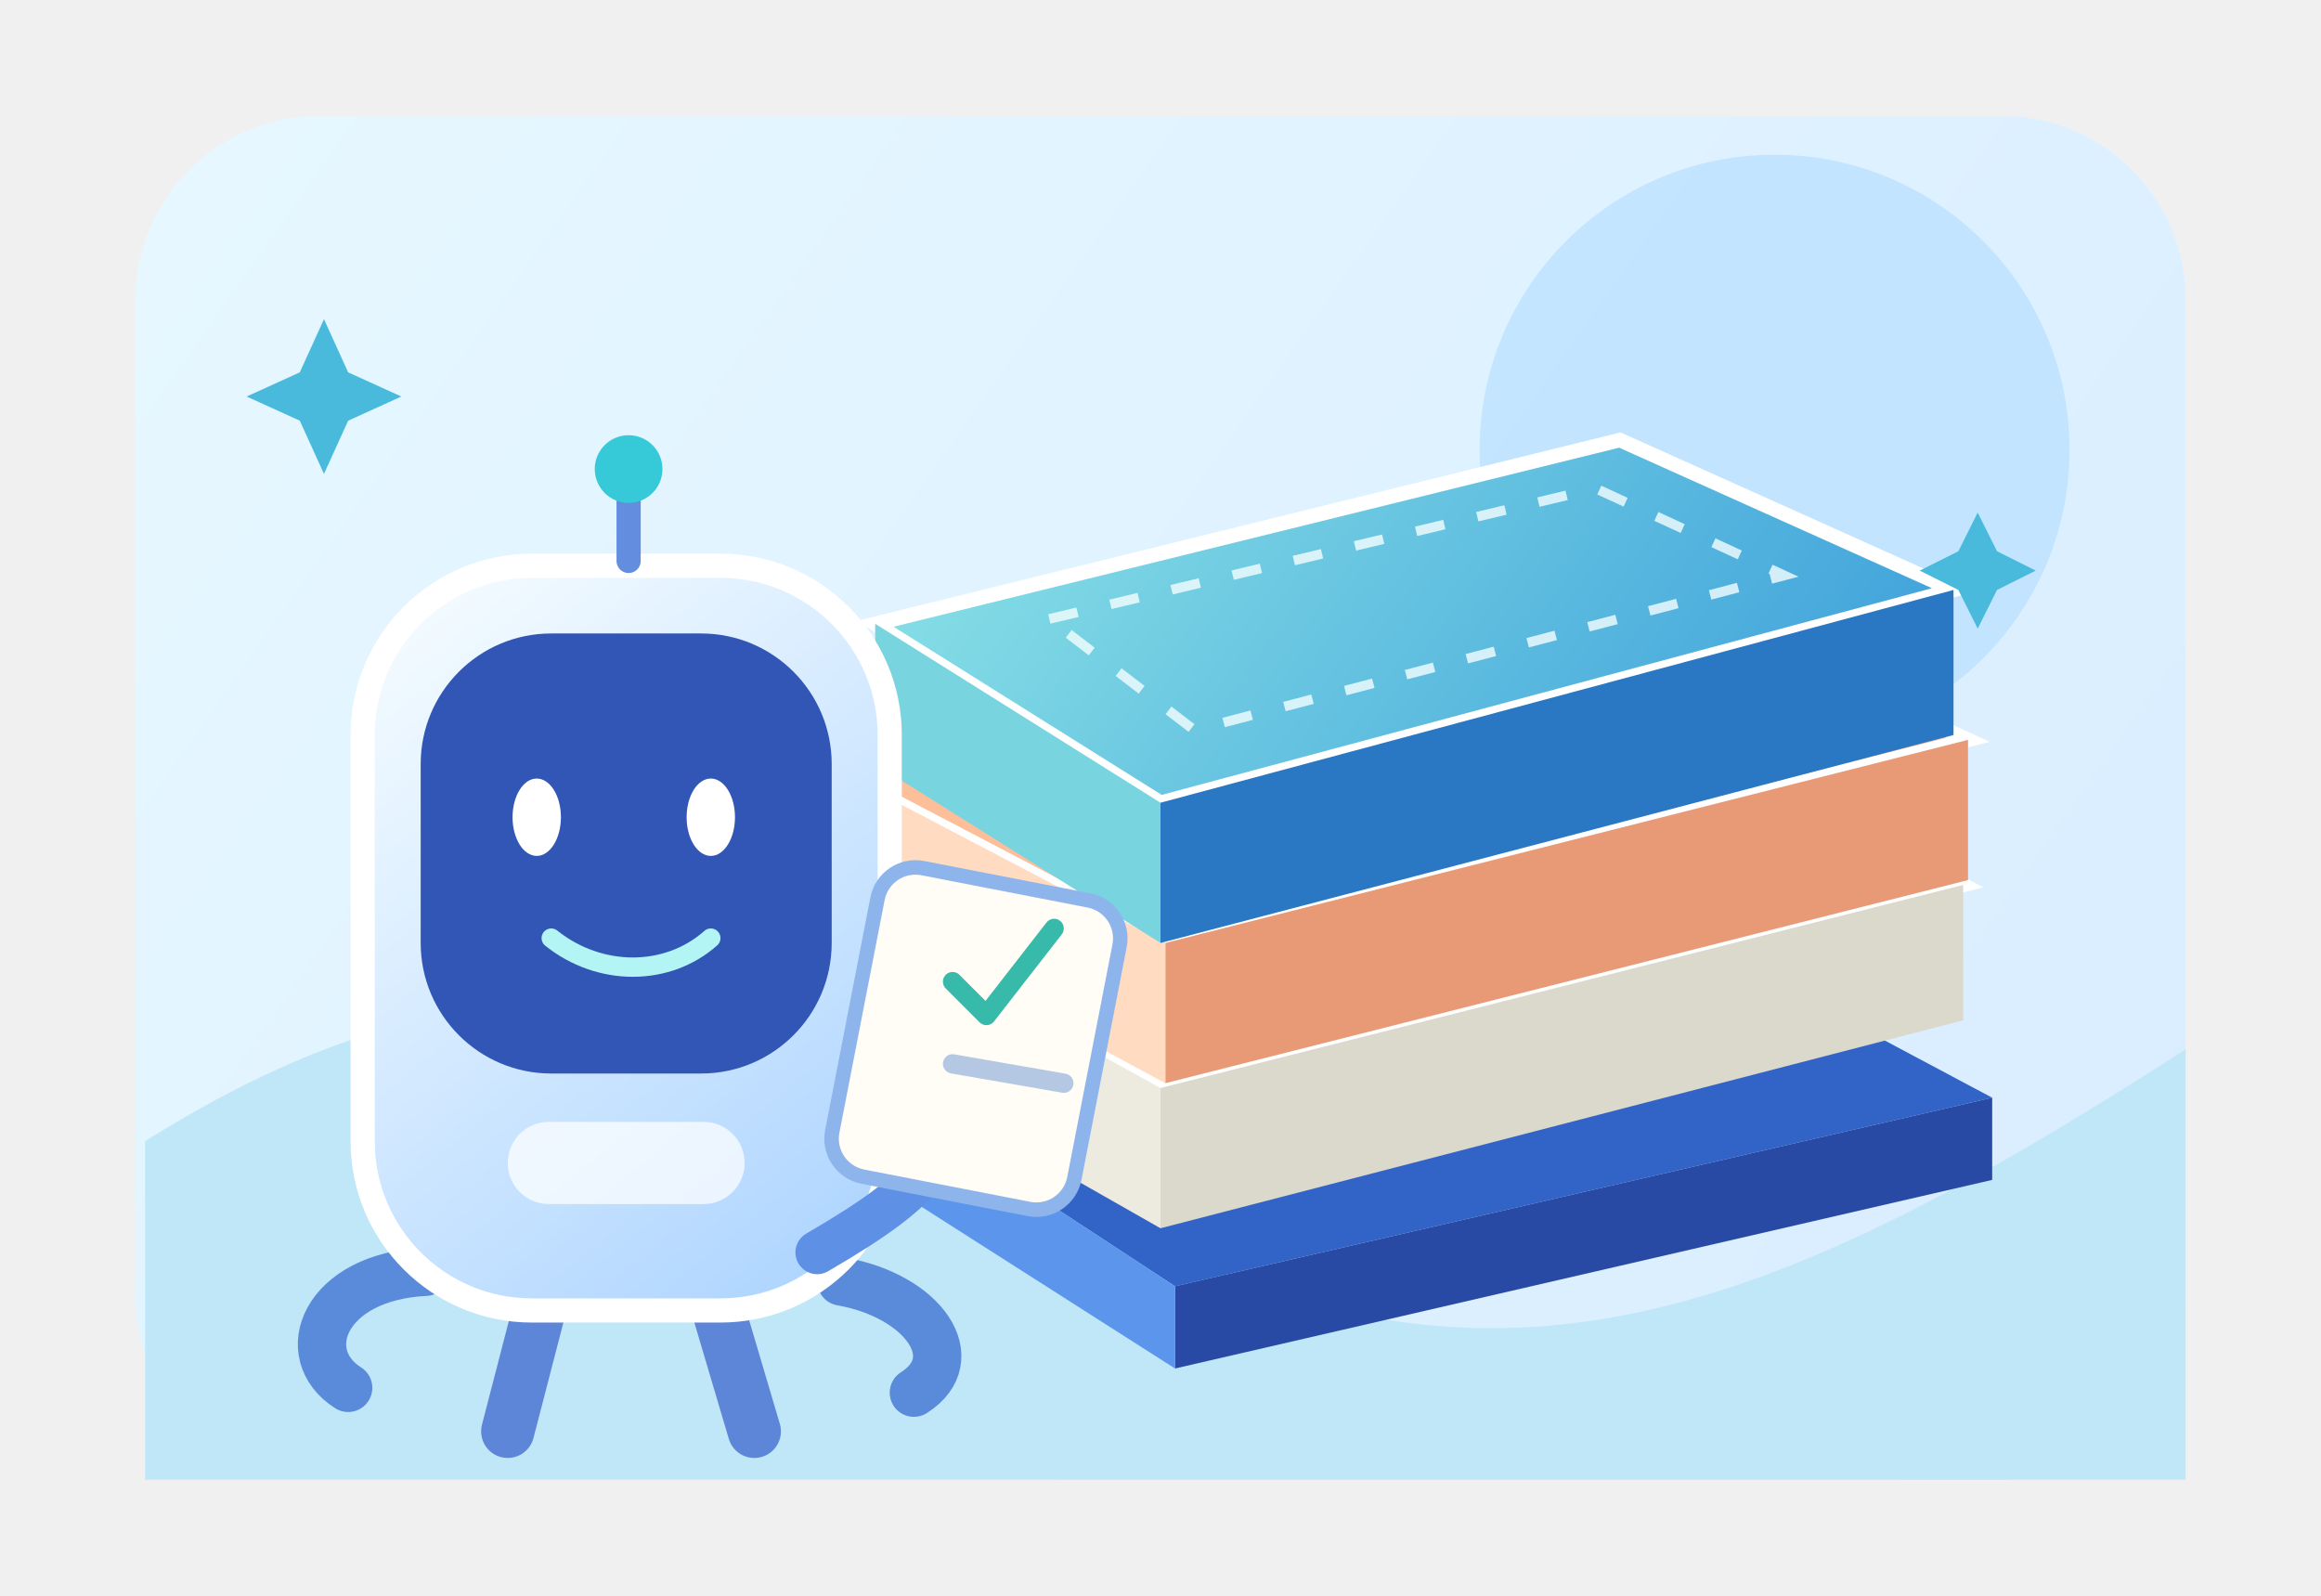
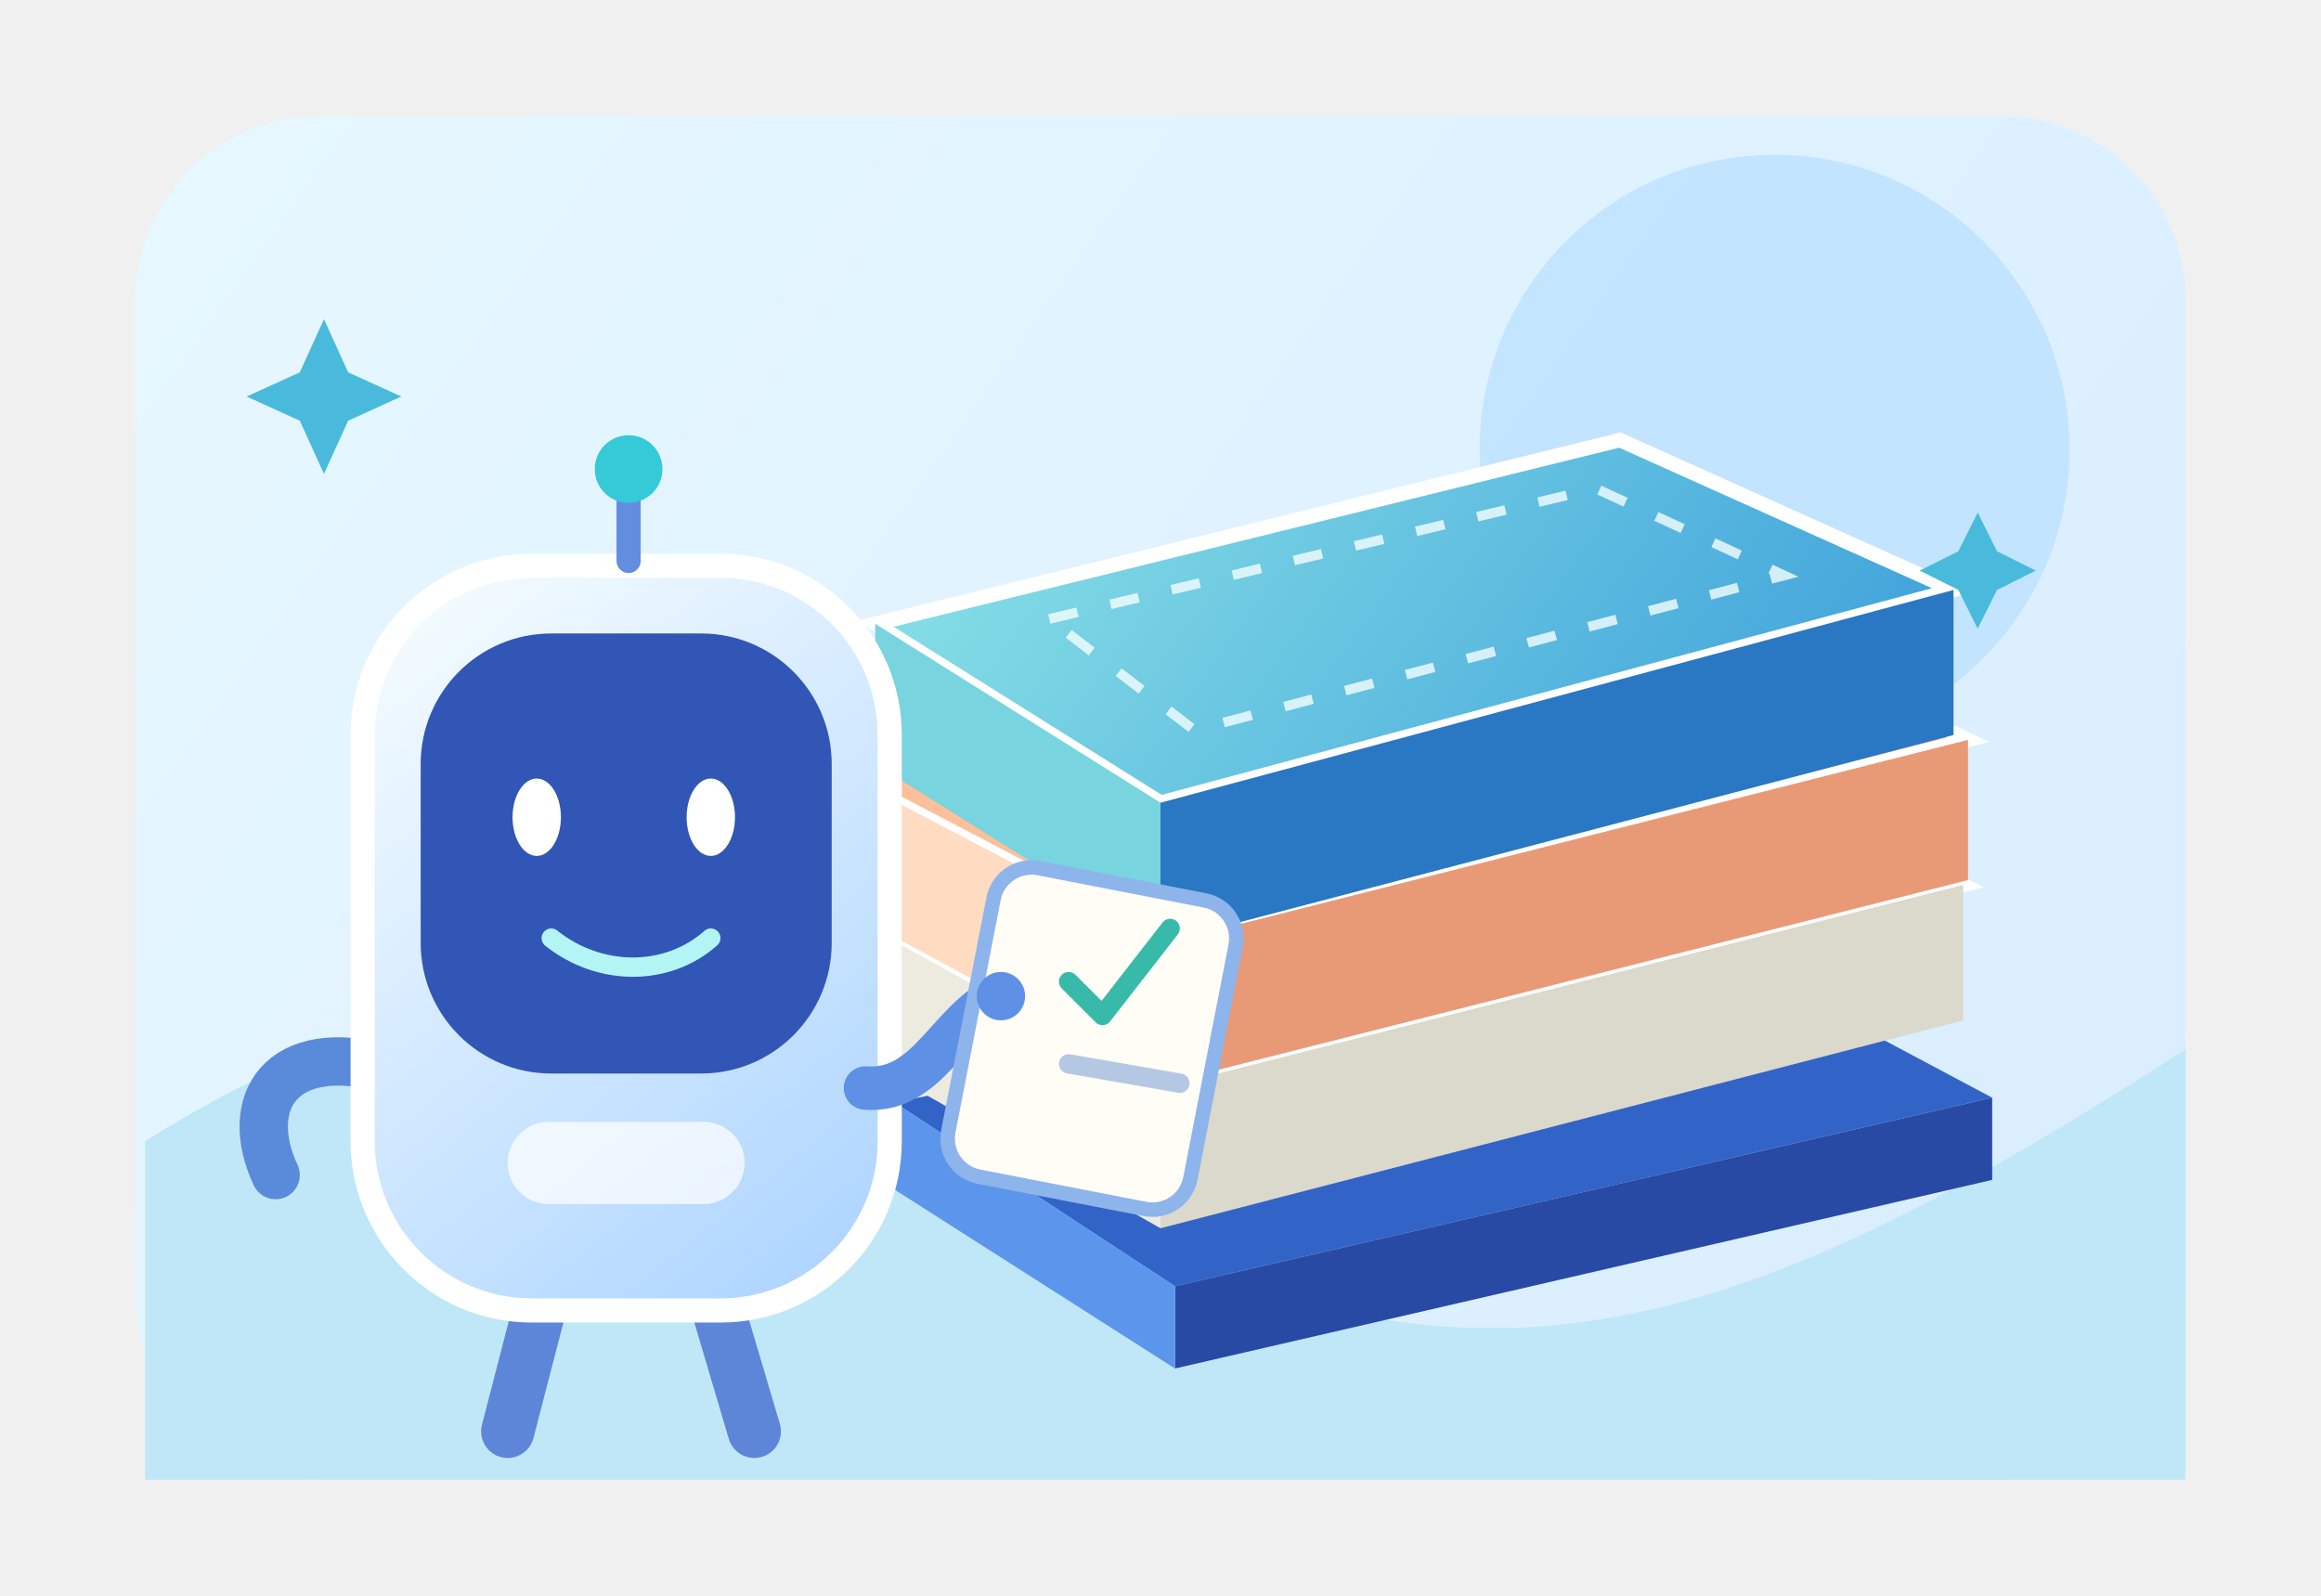
<svg xmlns="http://www.w3.org/2000/svg" viewBox="0 0 480 330" fill="none">
  <defs>
    <linearGradient id="bg" x1="34" y1="40" x2="414" y2="308" gradientUnits="userSpaceOnUse">
      <stop stop-color="#E6F7FF" />
      <stop offset="1" stop-color="#D9EDFF" />
    </linearGradient>
    <linearGradient id="fabric" x1="168" y1="121" x2="370" y2="266" gradientUnits="userSpaceOnUse">
      <stop stop-color="#8BE3E6" />
      <stop offset="1" stop-color="#2C91D8" />
    </linearGradient>
    <linearGradient id="body" x1="62" y1="122" x2="186" y2="274" gradientUnits="userSpaceOnUse">
      <stop stop-color="#FBFFFF" />
      <stop offset="1" stop-color="#A7D1FF" />
    </linearGradient>
    <filter id="shadow" x="36" y="250" width="420" height="80">
      <feGaussianBlur stdDeviation="14" />
    </filter>
  </defs>
  <rect x="28" y="24" width="424" height="282" rx="38" fill="url(#bg)" />
  <circle cx="367" cy="93" r="61" fill="#B0DCFF" opacity=".6" />
  <path d="M30 236c78-49 126-27 194 13 83 49 144 22 228-32v89H30v-70Z" fill="#C0E7F8" />
  <ellipse cx="259" cy="284" rx="162" ry="19" fill="#4381CB" opacity=".16" filter="url(#shadow)" />
  <path d="m185 228 165-34 62 33-169 39-58-38Z" fill="#3264C8" />
  <path d="m243 266 169-39v17l-169 39v-17Z" fill="#284AA4" />
  <path d="m185 228 58 38v17l-58-37v-18Z" fill="#5C95EC" />
  <path d="m182 193 167-40 57 30-166 42-58-32Z" fill="#FAF8E9" stroke="white" stroke-width="3" />
  <path d="m240 225 166-42v28l-166 43v-29Z" fill="#DBD8CC" />
  <path d="m182 193 58 32v29l-58-33v-28Z" fill="#EDEAE0" />
  <path d="m178 162 164-39 65 30-166 42-63-33Z" fill="#FDBF9A" stroke="white" stroke-width="3" />
  <path d="m241 195 166-42v29l-166 42v-29Z" fill="#E89A77" />
  <path d="m178 162 63 33v29l-63-34v-28Z" fill="#FFDBC2" />
  <path d="m181 129 154-38 69 31-164 44-59-37Z" fill="url(#fabric)" stroke="white" stroke-width="3" />
  <path d="m240 166 164-44v30l-164 43v-29Z" fill="#2A77C3" />
  <path d="m181 129 59 37v29l-59-37v-29Z" fill="#78D4DF" />
  <path d="m217 128 113-27 39 18-122 32-30-23Z" stroke="#F4FEFF" stroke-opacity=".8" stroke-width="2" stroke-dasharray="6 7" />
-   <path d="M88 263c-21 1-27 17-16 24m102-22c17 3 26 16 15 23" stroke="#5A8BDA" stroke-width="10" stroke-linecap="round" />
+   <path d="M80 221c-22-6-30 7-23 22" stroke="#5A8BDA" stroke-width="10" stroke-linecap="round" />
  <path d="m112 269-7 27m43-27 8 27" stroke="#5D85D8" stroke-width="11" stroke-linecap="round" />
  <rect x="75" y="117" width="109" height="154" rx="35" fill="url(#body)" stroke="white" stroke-width="5" />
  <rect x="87" y="131" width="85" height="91" rx="27" fill="#3156B5" />
  <ellipse cx="111" cy="169" rx="5" ry="8" fill="white" />
  <ellipse cx="147" cy="169" rx="5" ry="8" fill="white" />
  <path d="M114 194c10 8 24 8 33 0" stroke="#B2F5F4" stroke-width="4" stroke-linecap="round" />
  <rect x="105" y="232" width="49" height="17" rx="8.5" fill="white" fill-opacity=".72" />
  <path d="M130 116v-14" stroke="#638EDF" stroke-width="5" stroke-linecap="round" />
  <circle cx="130" cy="97" r="7" fill="#36C9D8" />
-   <path d="M169 259c24-14 28-20 32-43" stroke="#5E91E5" stroke-width="9" stroke-linecap="round" />
-   <rect x="183" y="178" width="51" height="65" rx="8" transform="rotate(11 183 178)" fill="#FFFDF5" stroke="#8EB4EC" stroke-width="3" />
-   <path d="m197 203 7 7 14-18" stroke="#37BAA9" stroke-width="4" stroke-linecap="round" stroke-linejoin="round" />
-   <path d="m197 220 23 4" stroke="#B4C8E4" stroke-width="4" stroke-linecap="round" />
+   <path d="M179 225c13 1 17-14 28-19" stroke="#5E91E5" stroke-width="9" stroke-linecap="round" />
+   <g transform="translate(24 0)">
+     <rect x="183" y="178" width="51" height="65" rx="8" transform="rotate(11 183 178)" fill="#FFFDF5" stroke="#8EB4EC" stroke-width="3" />
+     <path d="m197 203 7 7 14-18" stroke="#37BAA9" stroke-width="4" stroke-linecap="round" stroke-linejoin="round" />
+     <path d="m197 220 23 4" stroke="#B4C8E4" stroke-width="4" stroke-linecap="round" />
+   </g>
+   <circle cx="207" cy="206" r="5" fill="#5E91E5" />
  <path d="m67 66 5 11 11 5-11 5-5 11-5-11-11-5 11-5 5-11Zm342 40 4 8 8 4-8 4-4 8-4-8-8-4 8-4 4-8Z" fill="#49BADC" />
</svg>
